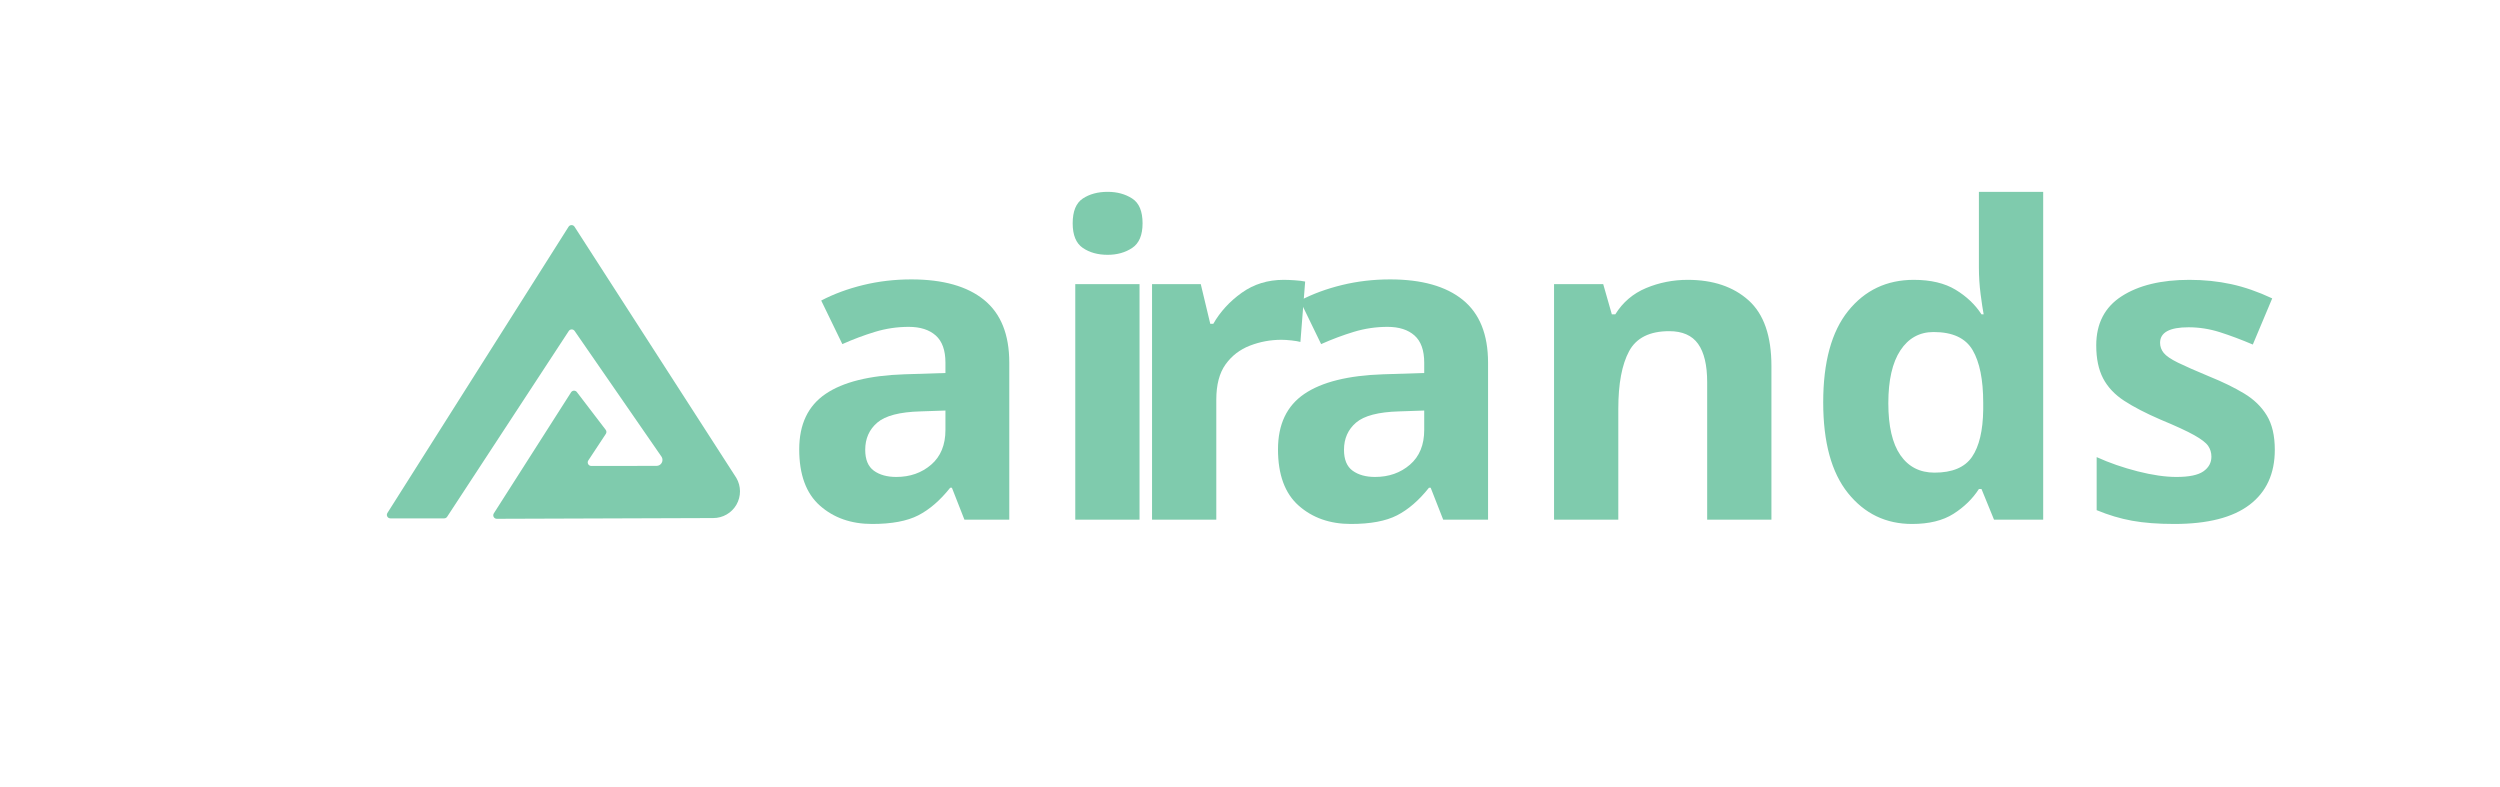
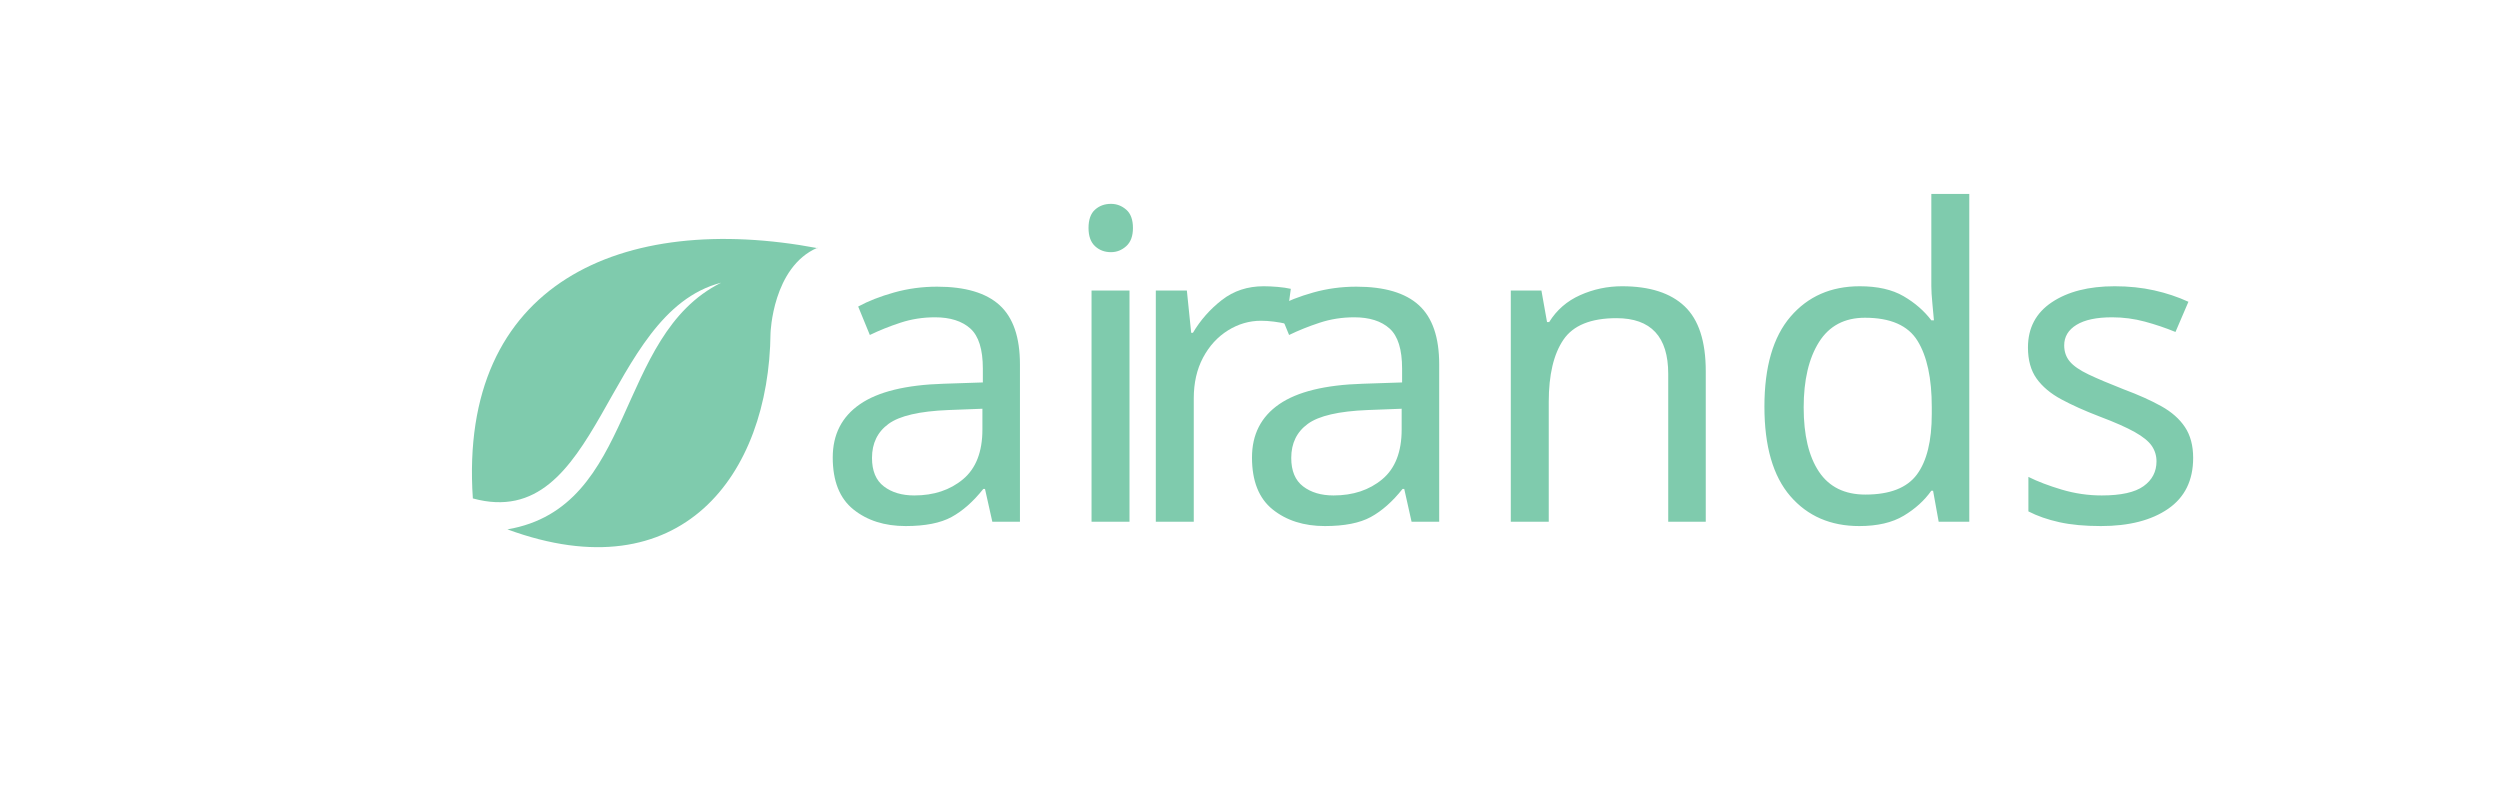
<svg xmlns="http://www.w3.org/2000/svg" id="Layer_1" data-name="Layer 1" viewBox="0 0 2048 644">
  <defs>
-     <style>.cls-1,.cls-2{fill:#7fcbad;}.cls-2{font-size:353.35px;font-family:Serenity-Heavy, Serenity;font-weight:800;}.cls-3{letter-spacing:-0.02em;}</style>
+     <style>.cls-1{font-size:353.35px;font-family:Serenity-Medium, Serenity;font-weight:500;}.cls-1,.cls-4{fill:#7fcbad;}.cls-2{letter-spacing:-0.02em;}.cls-3{letter-spacing:0em;}</style>
  </defs>
-   <g id="AlphaPack">
-     <path class="cls-1" d="M584.28,424.39a21.85,21.85,0,0,0,18.94-32.87L470.65,185.73a2.89,2.89,0,0,0-4.87,0L317.37,420.22a2.88,2.88,0,0,0,2.44,4.43l44.07,0a2.89,2.89,0,0,0,2.41-1.31l99.64-152.17a2.88,2.88,0,0,1,4.79-.06l71.33,103.21a4.88,4.88,0,0,1-4.22,7.33l-53.48.05a2.9,2.9,0,0,1-2.42-4.48l14.37-21.79a2.87,2.87,0,0,0-.12-3.34l-23.62-30.92a2.89,2.89,0,0,0-4.73.2l-63.31,99.21A2.89,2.89,0,0,0,407,425Z" />
-   </g>
-   <text class="cls-2" transform="matrix(1, 0, 0, 1, 639.88, 425.7)">ai<tspan class="cls-3" x="276.31" y="0">r</tspan>
-     <tspan x="392.21" y="0">ands</tspan>
+   <text class="cls-1" transform="matrix(1, 0, 0, 1, 665.93, 427.42)">ai<tspan class="cls-2" x="250.88" y="0">r</tspan>
+     <tspan class="cls-3" x="343.45" y="0">ands</tspan>
  </text>
+   <path class="cls-4" d="M669.92,203.31c-160.08-30.17-294.54,28.35-282.56,205h0c105.2,28.79,107-151.81,203.44-176.73h0c-87.84,43.61-69.21,184-175.13,202.08h0C557.92,486,630,389.35,631.21,272.9c0,0,1.66-54.15,38.44-69.94Z" />
</svg>
